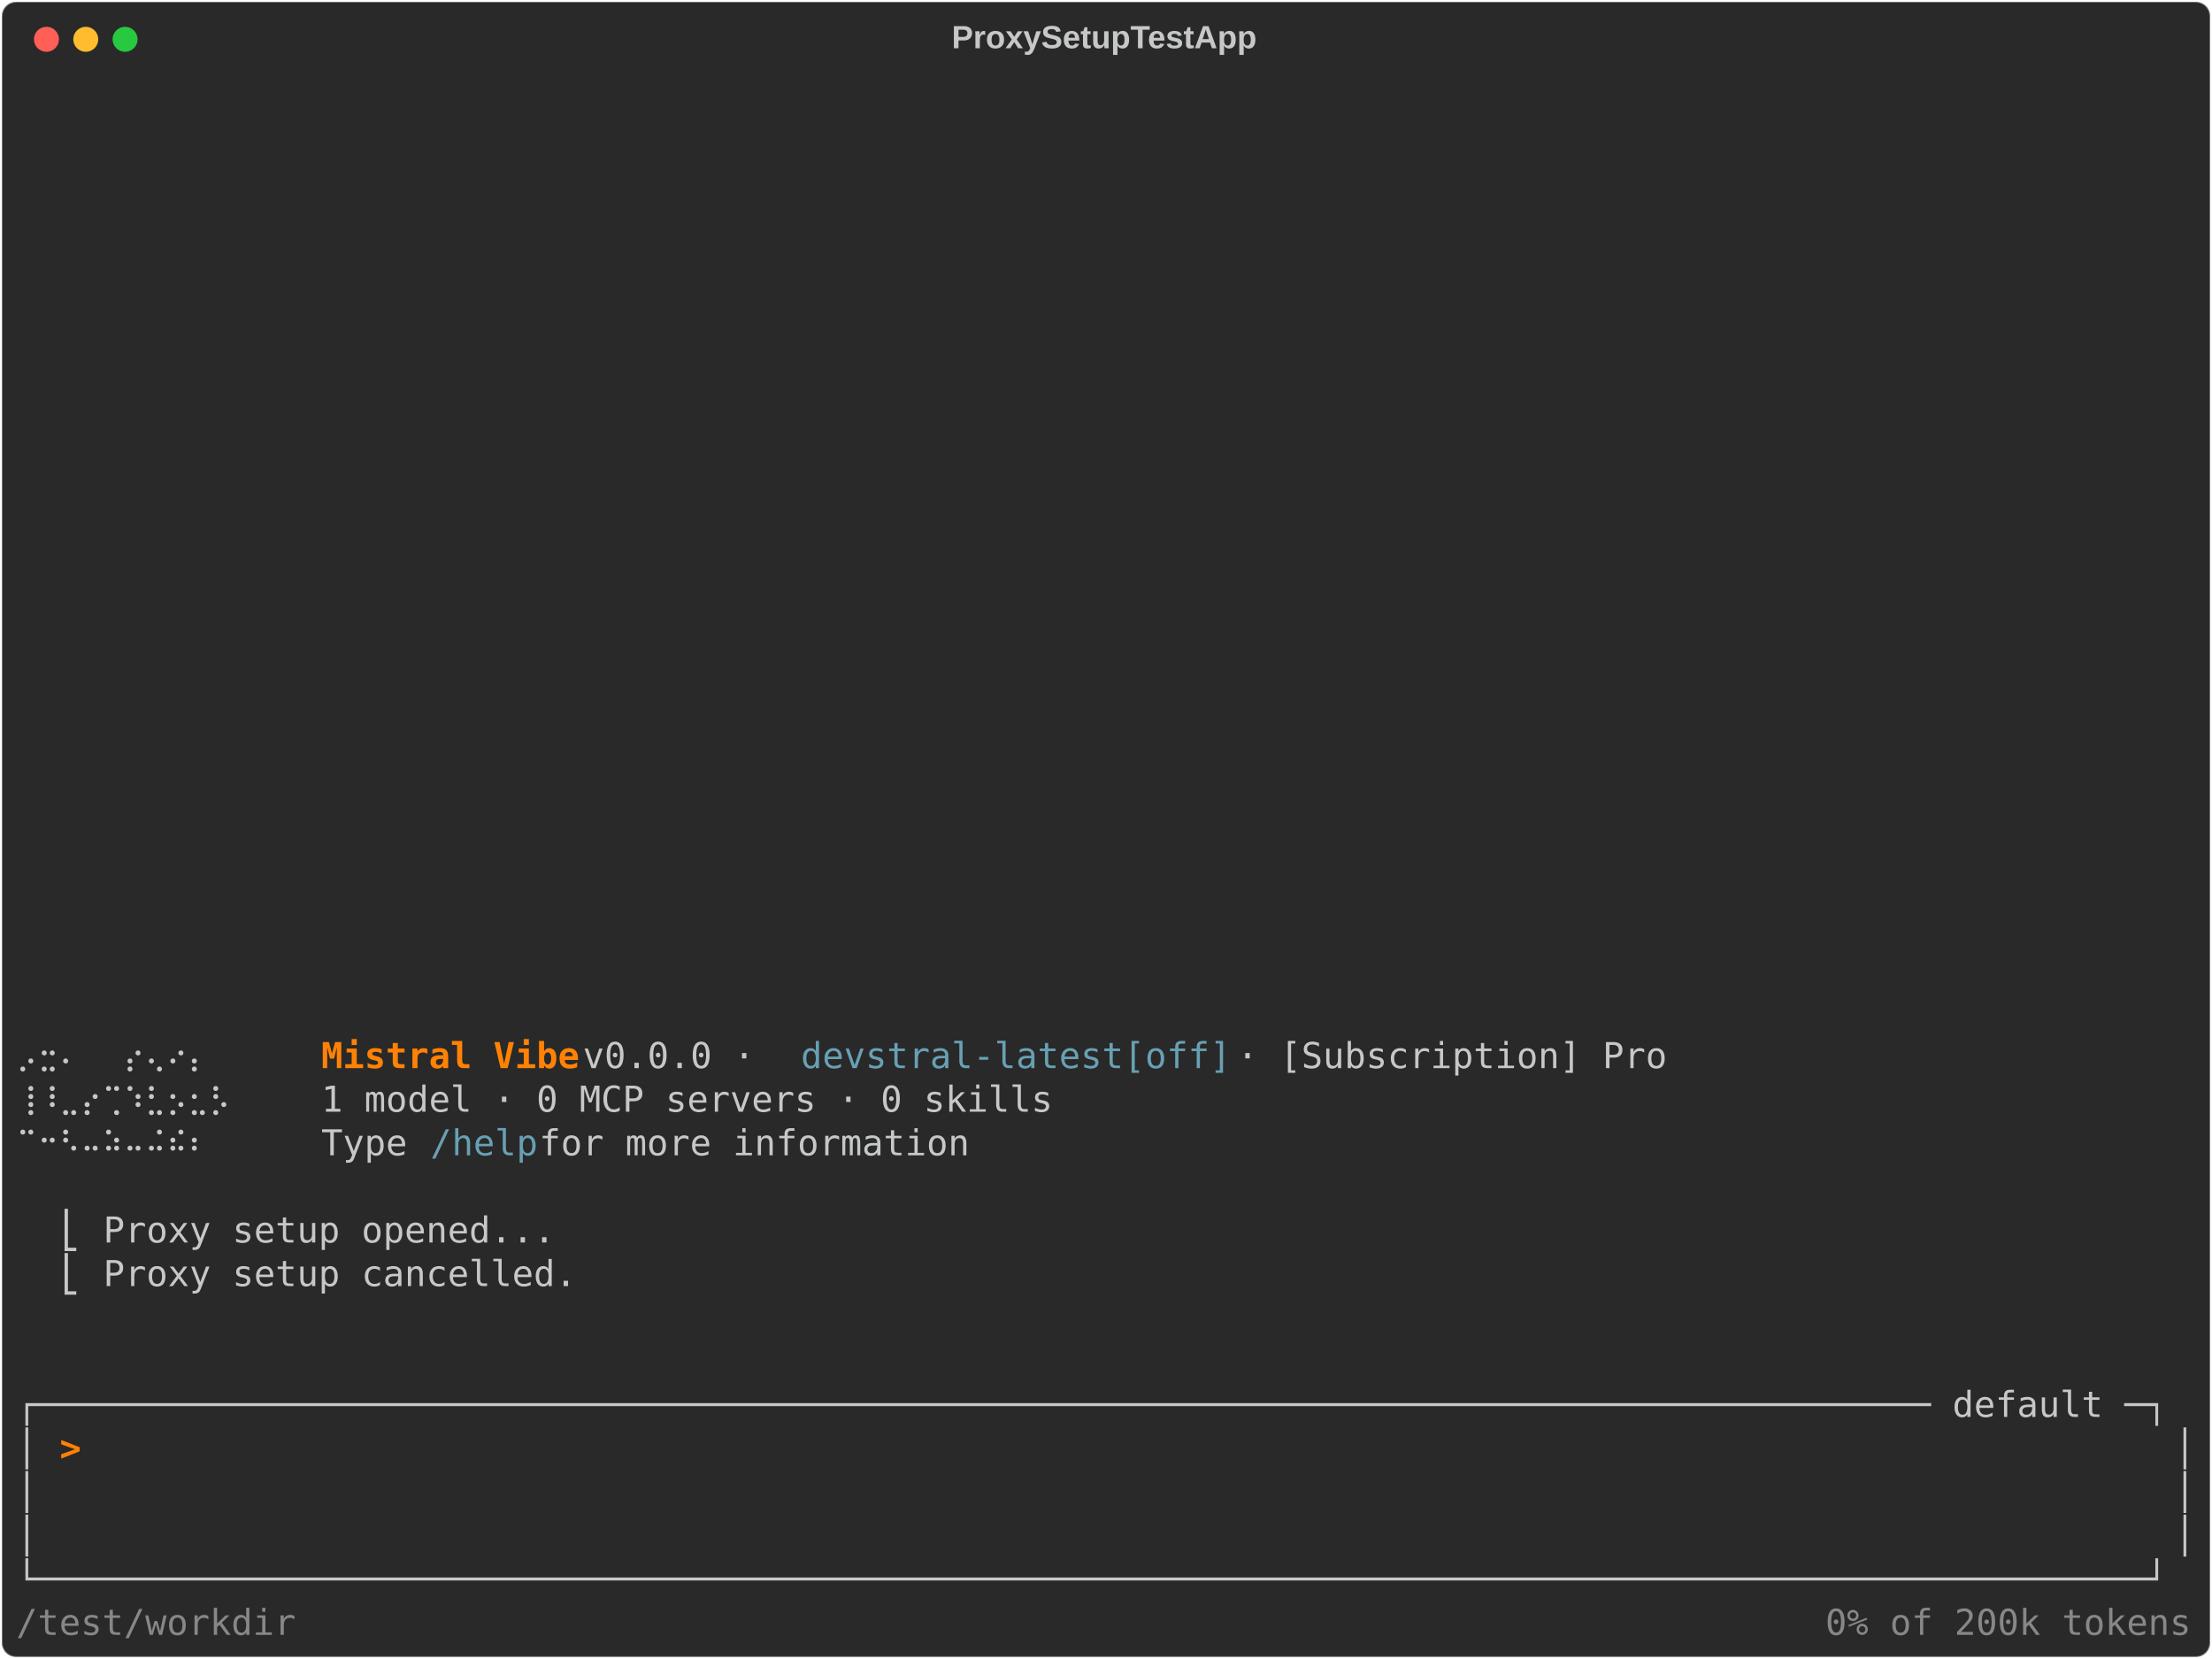
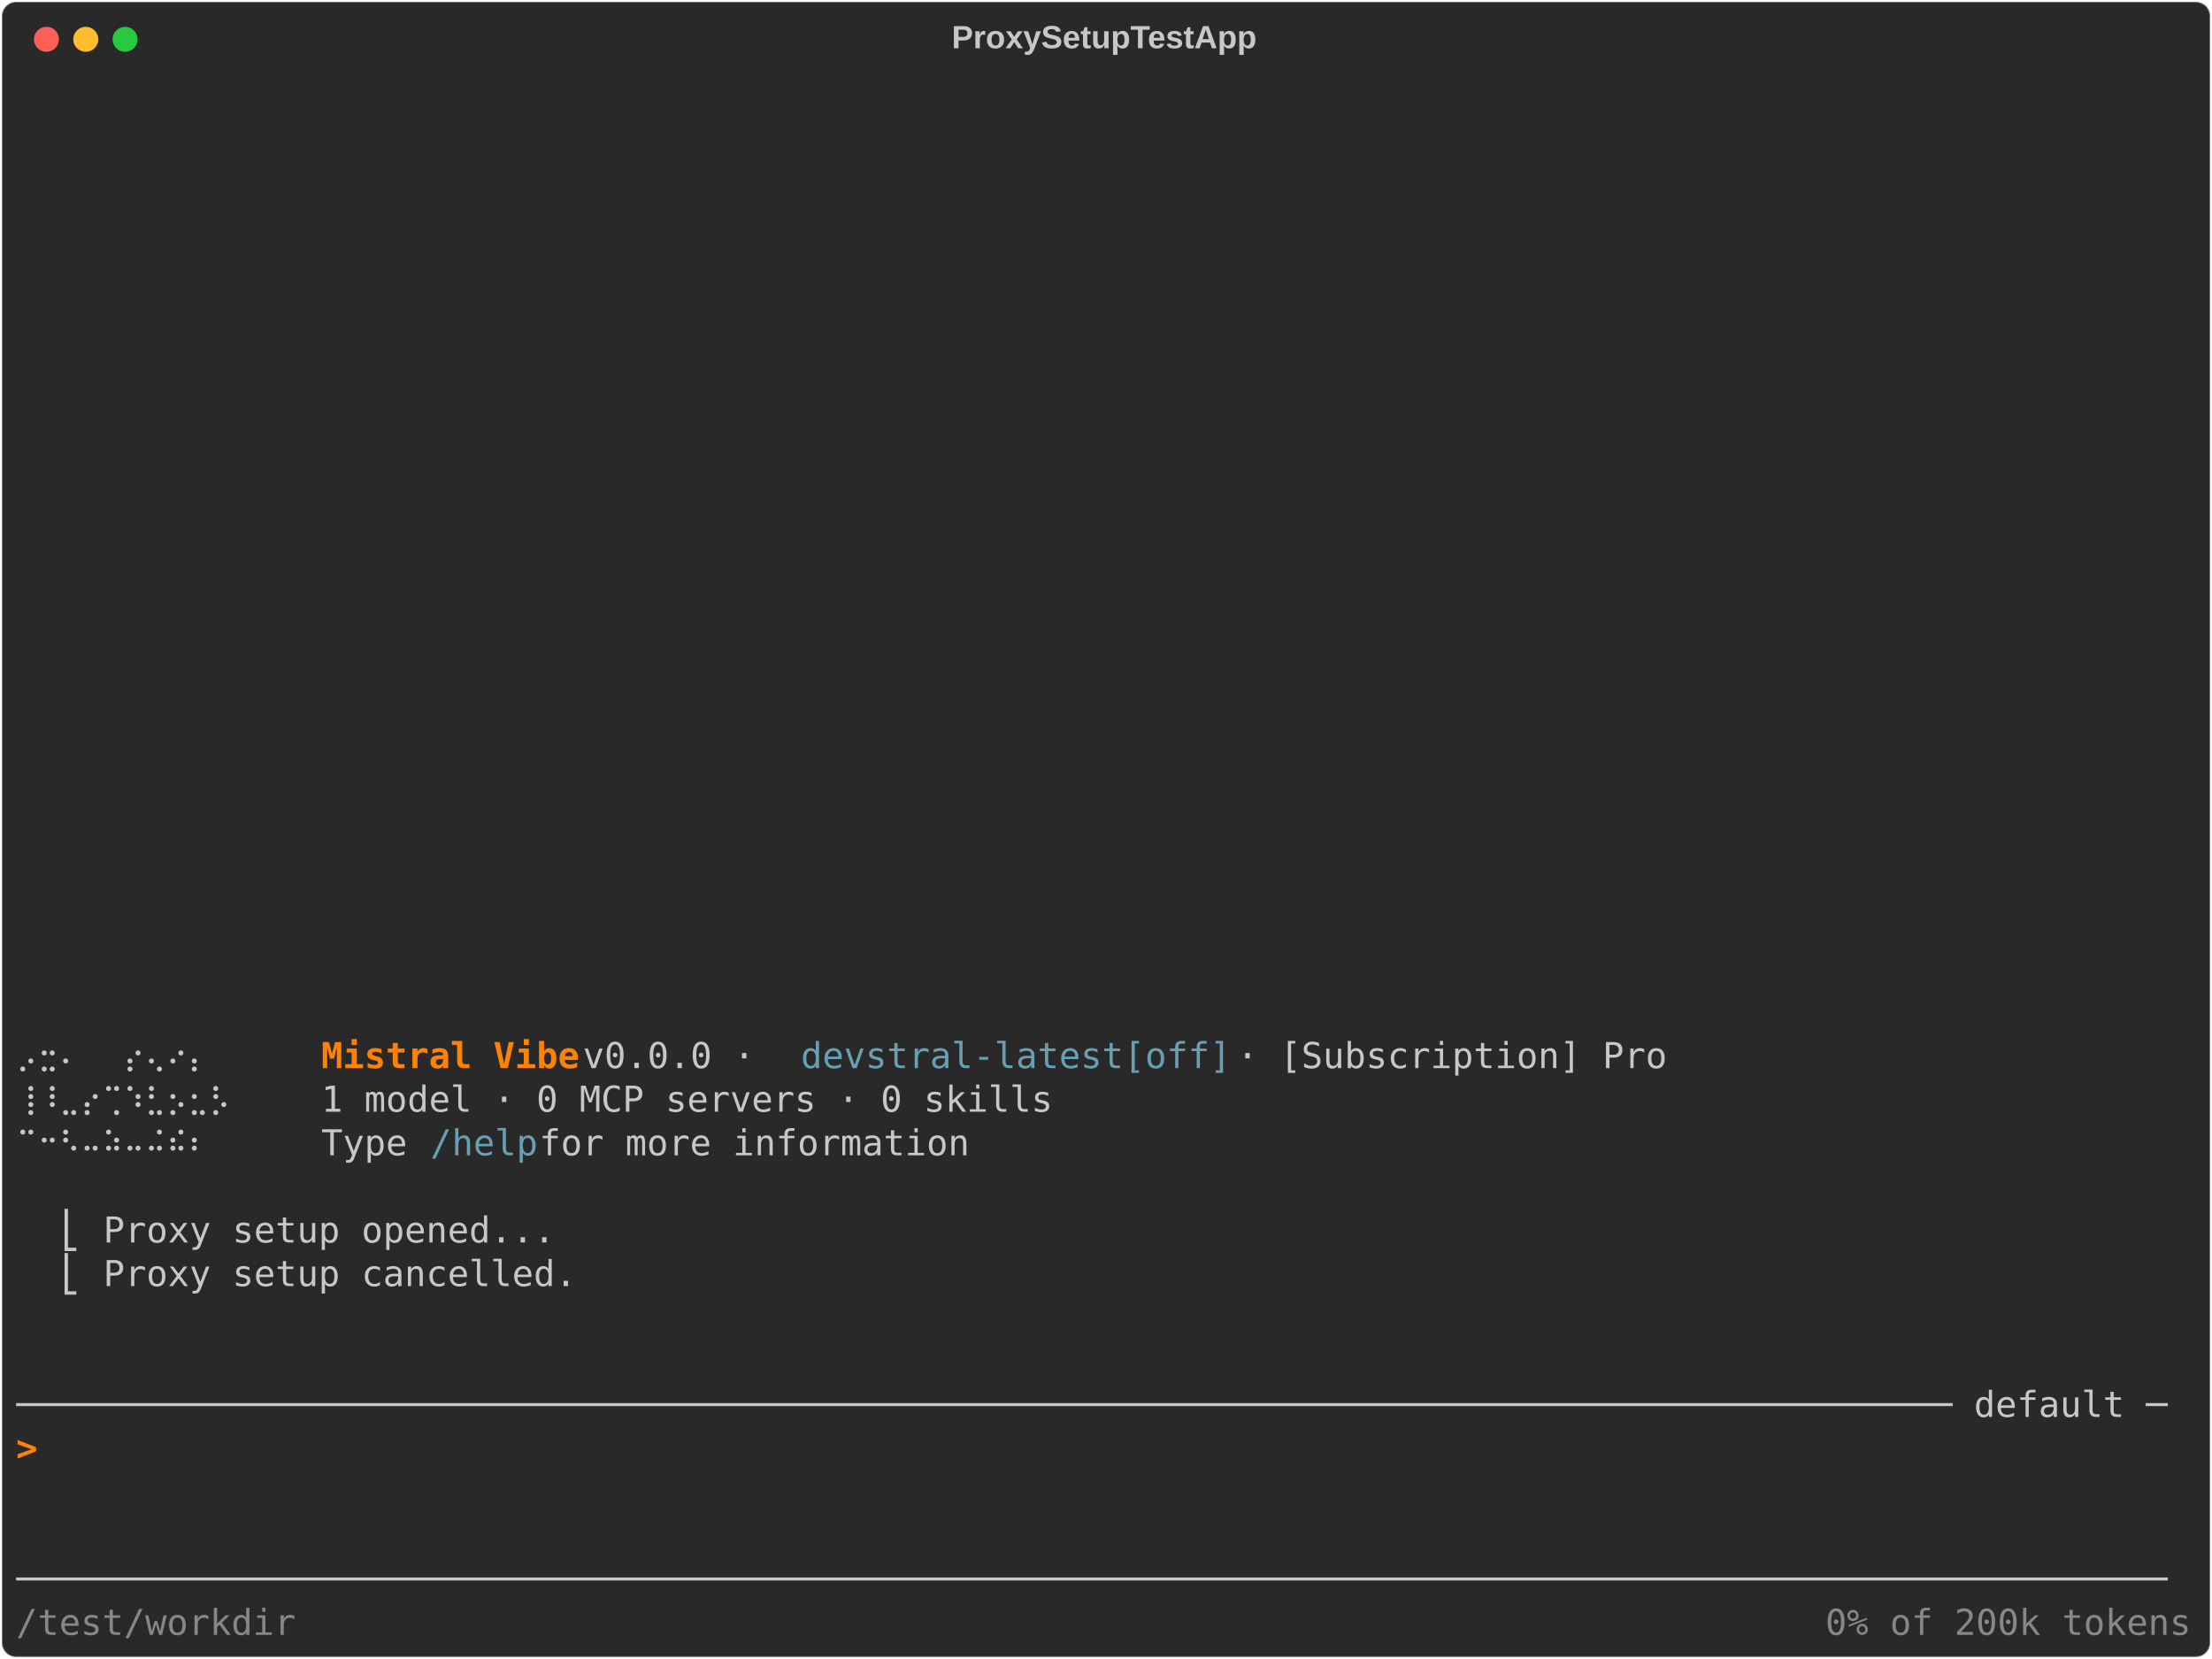
<svg xmlns="http://www.w3.org/2000/svg" class="rich-terminal" viewBox="0 0 1238 928.4">
  <style>

    @font-face {
        font-family: "Fira Code";
        src: local("FiraCode-Regular"),
                url("https://cdnjs.cloudflare.com/ajax/libs/firacode/6.2.0/woff2/FiraCode-Regular.woff2") format("woff2"),
                url("https://cdnjs.cloudflare.com/ajax/libs/firacode/6.2.0/woff/FiraCode-Regular.woff") format("woff");
        font-style: normal;
        font-weight: 400;
    }
    @font-face {
        font-family: "Fira Code";
        src: local("FiraCode-Bold"),
                url("https://cdnjs.cloudflare.com/ajax/libs/firacode/6.2.0/woff2/FiraCode-Bold.woff2") format("woff2"),
                url("https://cdnjs.cloudflare.com/ajax/libs/firacode/6.2.0/woff/FiraCode-Bold.woff") format("woff");
        font-style: bold;
        font-weight: 700;
    }

    .terminal-matrix {
        font-family: Fira Code, monospace;
        font-size: 20px;
        line-height: 24.4px;
        font-variant-east-asian: full-width;
    }

    .terminal-title {
        font-size: 18px;
        font-weight: bold;
        font-family: arial;
    }

    .terminal-r1 { fill: #c5c8c6 }
.terminal-r2 { fill: #ff8205;font-weight: bold }
.terminal-r3 { fill: #68a0b3 }
.terminal-r4 { fill: #868887 }
    </style>
  <defs>
    <clipPath id="terminal-clip-terminal">
      <rect x="0" y="0" width="1219.0" height="877.4" />
    </clipPath>
    <clipPath id="terminal-line-0">
      <rect x="0" y="1.5" width="1220" height="24.65" />
    </clipPath>
    <clipPath id="terminal-line-1">
      <rect x="0" y="25.9" width="1220" height="24.65" />
    </clipPath>
    <clipPath id="terminal-line-2">
      <rect x="0" y="50.3" width="1220" height="24.65" />
    </clipPath>
    <clipPath id="terminal-line-3">
      <rect x="0" y="74.7" width="1220" height="24.65" />
    </clipPath>
    <clipPath id="terminal-line-4">
      <rect x="0" y="99.1" width="1220" height="24.65" />
    </clipPath>
    <clipPath id="terminal-line-5">
      <rect x="0" y="123.5" width="1220" height="24.65" />
    </clipPath>
    <clipPath id="terminal-line-6">
      <rect x="0" y="147.9" width="1220" height="24.65" />
    </clipPath>
    <clipPath id="terminal-line-7">
      <rect x="0" y="172.3" width="1220" height="24.65" />
    </clipPath>
    <clipPath id="terminal-line-8">
      <rect x="0" y="196.7" width="1220" height="24.65" />
    </clipPath>
    <clipPath id="terminal-line-9">
      <rect x="0" y="221.1" width="1220" height="24.65" />
    </clipPath>
    <clipPath id="terminal-line-10">
      <rect x="0" y="245.5" width="1220" height="24.65" />
    </clipPath>
    <clipPath id="terminal-line-11">
      <rect x="0" y="269.9" width="1220" height="24.65" />
    </clipPath>
    <clipPath id="terminal-line-12">
      <rect x="0" y="294.3" width="1220" height="24.65" />
    </clipPath>
    <clipPath id="terminal-line-13">
      <rect x="0" y="318.7" width="1220" height="24.65" />
    </clipPath>
    <clipPath id="terminal-line-14">
      <rect x="0" y="343.1" width="1220" height="24.65" />
    </clipPath>
    <clipPath id="terminal-line-15">
      <rect x="0" y="367.5" width="1220" height="24.65" />
    </clipPath>
    <clipPath id="terminal-line-16">
      <rect x="0" y="391.9" width="1220" height="24.65" />
    </clipPath>
    <clipPath id="terminal-line-17">
      <rect x="0" y="416.3" width="1220" height="24.65" />
    </clipPath>
    <clipPath id="terminal-line-18">
      <rect x="0" y="440.7" width="1220" height="24.65" />
    </clipPath>
    <clipPath id="terminal-line-19">
      <rect x="0" y="465.1" width="1220" height="24.65" />
    </clipPath>
    <clipPath id="terminal-line-20">
      <rect x="0" y="489.5" width="1220" height="24.65" />
    </clipPath>
    <clipPath id="terminal-line-21">
      <rect x="0" y="513.9" width="1220" height="24.65" />
    </clipPath>
    <clipPath id="terminal-line-22">
      <rect x="0" y="538.3" width="1220" height="24.65" />
    </clipPath>
    <clipPath id="terminal-line-23">
      <rect x="0" y="562.7" width="1220" height="24.65" />
    </clipPath>
    <clipPath id="terminal-line-24">
      <rect x="0" y="587.1" width="1220" height="24.65" />
    </clipPath>
    <clipPath id="terminal-line-25">
      <rect x="0" y="611.5" width="1220" height="24.65" />
    </clipPath>
    <clipPath id="terminal-line-26">
      <rect x="0" y="635.9" width="1220" height="24.65" />
    </clipPath>
    <clipPath id="terminal-line-27">
      <rect x="0" y="660.3" width="1220" height="24.65" />
    </clipPath>
    <clipPath id="terminal-line-28">
      <rect x="0" y="684.7" width="1220" height="24.65" />
    </clipPath>
    <clipPath id="terminal-line-29">
      <rect x="0" y="709.1" width="1220" height="24.65" />
    </clipPath>
    <clipPath id="terminal-line-30">
      <rect x="0" y="733.5" width="1220" height="24.65" />
    </clipPath>
    <clipPath id="terminal-line-31">
      <rect x="0" y="757.9" width="1220" height="24.65" />
    </clipPath>
    <clipPath id="terminal-line-32">
      <rect x="0" y="782.3" width="1220" height="24.65" />
    </clipPath>
    <clipPath id="terminal-line-33">
      <rect x="0" y="806.7" width="1220" height="24.65" />
    </clipPath>
    <clipPath id="terminal-line-34">
      <rect x="0" y="831.1" width="1220" height="24.65" />
    </clipPath>
  </defs>
  <rect fill="#292929" stroke="rgba(255,255,255,0.35)" stroke-width="1" x="1" y="1" width="1236" height="926.4" rx="8" />
  <text class="terminal-title" fill="#c5c8c6" text-anchor="middle" x="618" y="27">ProxySetupTestApp</text>
  <g transform="translate(26,22)">
    <circle cx="0" cy="0" r="7" fill="#ff5f57" />
    <circle cx="22" cy="0" r="7" fill="#febc2e" />
    <circle cx="44" cy="0" r="7" fill="#28c840" />
  </g>
  <g transform="translate(9, 41)" clip-path="url(#terminal-clip-terminal)">
    <g class="terminal-matrix">
      <text class="terminal-r1" x="1220" y="20" textLength="12.2" clip-path="url(#terminal-line-0)">
</text>
      <text class="terminal-r1" x="1220" y="44.4" textLength="12.2" clip-path="url(#terminal-line-1)">
</text>
      <text class="terminal-r1" x="1220" y="68.8" textLength="12.2" clip-path="url(#terminal-line-2)">
</text>
      <text class="terminal-r1" x="1220" y="93.2" textLength="12.2" clip-path="url(#terminal-line-3)">
</text>
      <text class="terminal-r1" x="1220" y="117.6" textLength="12.2" clip-path="url(#terminal-line-4)">
</text>
      <text class="terminal-r1" x="1220" y="142" textLength="12.2" clip-path="url(#terminal-line-5)">
</text>
      <text class="terminal-r1" x="1220" y="166.4" textLength="12.2" clip-path="url(#terminal-line-6)">
</text>
      <text class="terminal-r1" x="1220" y="190.8" textLength="12.2" clip-path="url(#terminal-line-7)">
</text>
      <text class="terminal-r1" x="1220" y="215.2" textLength="12.2" clip-path="url(#terminal-line-8)">
</text>
      <text class="terminal-r1" x="1220" y="239.6" textLength="12.2" clip-path="url(#terminal-line-9)">
</text>
      <text class="terminal-r1" x="1220" y="264" textLength="12.2" clip-path="url(#terminal-line-10)">
</text>
      <text class="terminal-r1" x="1220" y="288.4" textLength="12.2" clip-path="url(#terminal-line-11)">
</text>
      <text class="terminal-r1" x="1220" y="312.8" textLength="12.2" clip-path="url(#terminal-line-12)">
</text>
      <text class="terminal-r1" x="1220" y="337.2" textLength="12.2" clip-path="url(#terminal-line-13)">
</text>
      <text class="terminal-r1" x="1220" y="361.6" textLength="12.2" clip-path="url(#terminal-line-14)">
</text>
      <text class="terminal-r1" x="1220" y="386" textLength="12.2" clip-path="url(#terminal-line-15)">
</text>
      <text class="terminal-r1" x="1220" y="410.4" textLength="12.2" clip-path="url(#terminal-line-16)">
</text>
      <text class="terminal-r1" x="1220" y="434.8" textLength="12.2" clip-path="url(#terminal-line-17)">
</text>
      <text class="terminal-r1" x="1220" y="459.2" textLength="12.2" clip-path="url(#terminal-line-18)">
</text>
      <text class="terminal-r1" x="1220" y="483.6" textLength="12.2" clip-path="url(#terminal-line-19)">
</text>
      <text class="terminal-r1" x="1220" y="508" textLength="12.2" clip-path="url(#terminal-line-20)">
</text>
      <text class="terminal-r1" x="1220" y="532.4" textLength="12.2" clip-path="url(#terminal-line-21)">
</text>
      <text class="terminal-r1" x="0" y="556.8" textLength="134.2" clip-path="url(#terminal-line-22)">  ⡠⣒⠄  ⡔⢄⠔⡄</text>
      <text class="terminal-r2" x="170.8" y="556.8" textLength="146.4" clip-path="url(#terminal-line-22)">Mistral Vibe</text>
      <text class="terminal-r1" x="317.2" y="556.8" textLength="122" clip-path="url(#terminal-line-22)"> v0.0.0 · </text>
      <text class="terminal-r3" x="439.2" y="556.8" textLength="244" clip-path="url(#terminal-line-22)">devstral-latest[off]</text>
      <text class="terminal-r1" x="683.2" y="556.8" textLength="256.2" clip-path="url(#terminal-line-22)"> · [Subscription] Pro</text>
      <text class="terminal-r1" x="1220" y="556.8" textLength="12.2" clip-path="url(#terminal-line-22)">
</text>
      <text class="terminal-r1" x="0" y="581.2" textLength="134.2" clip-path="url(#terminal-line-23)"> ⢸⠸⣀⡔⢉⠱⣃⡢⣂⡣</text>
      <text class="terminal-r1" x="170.8" y="581.2" textLength="414.8" clip-path="url(#terminal-line-23)">1 model · 0 MCP servers · 0 skills</text>
      <text class="terminal-r1" x="1220" y="581.2" textLength="12.2" clip-path="url(#terminal-line-23)">
</text>
      <text class="terminal-r1" x="0" y="605.6" textLength="134.2" clip-path="url(#terminal-line-24)">  ⠉⠒⠣⠤⠵⠤⠬⠮⠆</text>
      <text class="terminal-r1" x="170.8" y="605.6" textLength="61" clip-path="url(#terminal-line-24)">Type </text>
      <text class="terminal-r3" x="231.8" y="605.6" textLength="61" clip-path="url(#terminal-line-24)">/help</text>
      <text class="terminal-r1" x="292.8" y="605.6" textLength="256.2" clip-path="url(#terminal-line-24)"> for more information</text>
      <text class="terminal-r1" x="1220" y="605.6" textLength="12.2" clip-path="url(#terminal-line-24)">
</text>
      <text class="terminal-r1" x="1220" y="630" textLength="12.2" clip-path="url(#terminal-line-25)">
</text>
      <text class="terminal-r1" x="24.4" y="654.4" textLength="12.2" clip-path="url(#terminal-line-26)">⎣</text>
      <text class="terminal-r1" x="48.8" y="654.4" textLength="256.2" clip-path="url(#terminal-line-26)">Proxy setup opened...</text>
      <text class="terminal-r1" x="1220" y="654.4" textLength="12.2" clip-path="url(#terminal-line-26)">
</text>
      <text class="terminal-r1" x="24.4" y="678.8" textLength="12.2" clip-path="url(#terminal-line-27)">⎣</text>
      <text class="terminal-r1" x="48.8" y="678.8" textLength="268.4" clip-path="url(#terminal-line-27)">Proxy setup cancelled.</text>
      <text class="terminal-r1" x="1220" y="678.8" textLength="12.2" clip-path="url(#terminal-line-27)">
</text>
      <text class="terminal-r1" x="1220" y="703.2" textLength="12.2" clip-path="url(#terminal-line-28)">
</text>
      <text class="terminal-r1" x="1220" y="727.6" textLength="12.2" clip-path="url(#terminal-line-29)">
</text>
-       <text class="terminal-r1" x="0" y="752" textLength="1220" clip-path="url(#terminal-line-30)">┌──────────────────────────────────────────────────────────────────────────────────────── default ─┐</text>
+       <text class="terminal-r1" x="0" y="752" textLength="1220" clip-path="url(#terminal-line-30)">────────────────────────────────────────────────────────────────────────────────────────── default ─</text>
      <text class="terminal-r1" x="1220" y="752" textLength="12.2" clip-path="url(#terminal-line-30)">
</text>
-       <text class="terminal-r1" x="0" y="776.4" textLength="12.2" clip-path="url(#terminal-line-31)">│</text>
-       <text class="terminal-r2" x="24.4" y="776.4" textLength="12.2" clip-path="url(#terminal-line-31)">&gt;</text>
-       <text class="terminal-r1" x="1207.8" y="776.4" textLength="12.2" clip-path="url(#terminal-line-31)">│</text>
+       <text class="terminal-r2" x="0" y="776.4" textLength="12.2" clip-path="url(#terminal-line-31)">&gt;</text>
      <text class="terminal-r1" x="1220" y="776.4" textLength="12.2" clip-path="url(#terminal-line-31)">
</text>
-       <text class="terminal-r1" x="0" y="800.8" textLength="12.2" clip-path="url(#terminal-line-32)">│</text>
-       <text class="terminal-r1" x="1207.8" y="800.8" textLength="12.2" clip-path="url(#terminal-line-32)">│</text>
      <text class="terminal-r1" x="1220" y="800.8" textLength="12.2" clip-path="url(#terminal-line-32)">
</text>
-       <text class="terminal-r1" x="0" y="825.2" textLength="12.2" clip-path="url(#terminal-line-33)">│</text>
-       <text class="terminal-r1" x="1207.8" y="825.2" textLength="12.2" clip-path="url(#terminal-line-33)">│</text>
      <text class="terminal-r1" x="1220" y="825.2" textLength="12.2" clip-path="url(#terminal-line-33)">
</text>
-       <text class="terminal-r1" x="0" y="849.6" textLength="1220" clip-path="url(#terminal-line-34)">└──────────────────────────────────────────────────────────────────────────────────────────────────┘</text>
+       <text class="terminal-r1" x="0" y="849.6" textLength="1220" clip-path="url(#terminal-line-34)">────────────────────────────────────────────────────────────────────────────────────────────────────</text>
      <text class="terminal-r1" x="1220" y="849.6" textLength="12.2" clip-path="url(#terminal-line-34)">
</text>
      <text class="terminal-r4" x="0" y="874" textLength="158.6" clip-path="url(#terminal-line-35)">/test/workdir</text>
      <text class="terminal-r4" x="1012.6" y="874" textLength="207.4" clip-path="url(#terminal-line-35)">0% of 200k tokens</text>
    </g>
  </g>
</svg>
